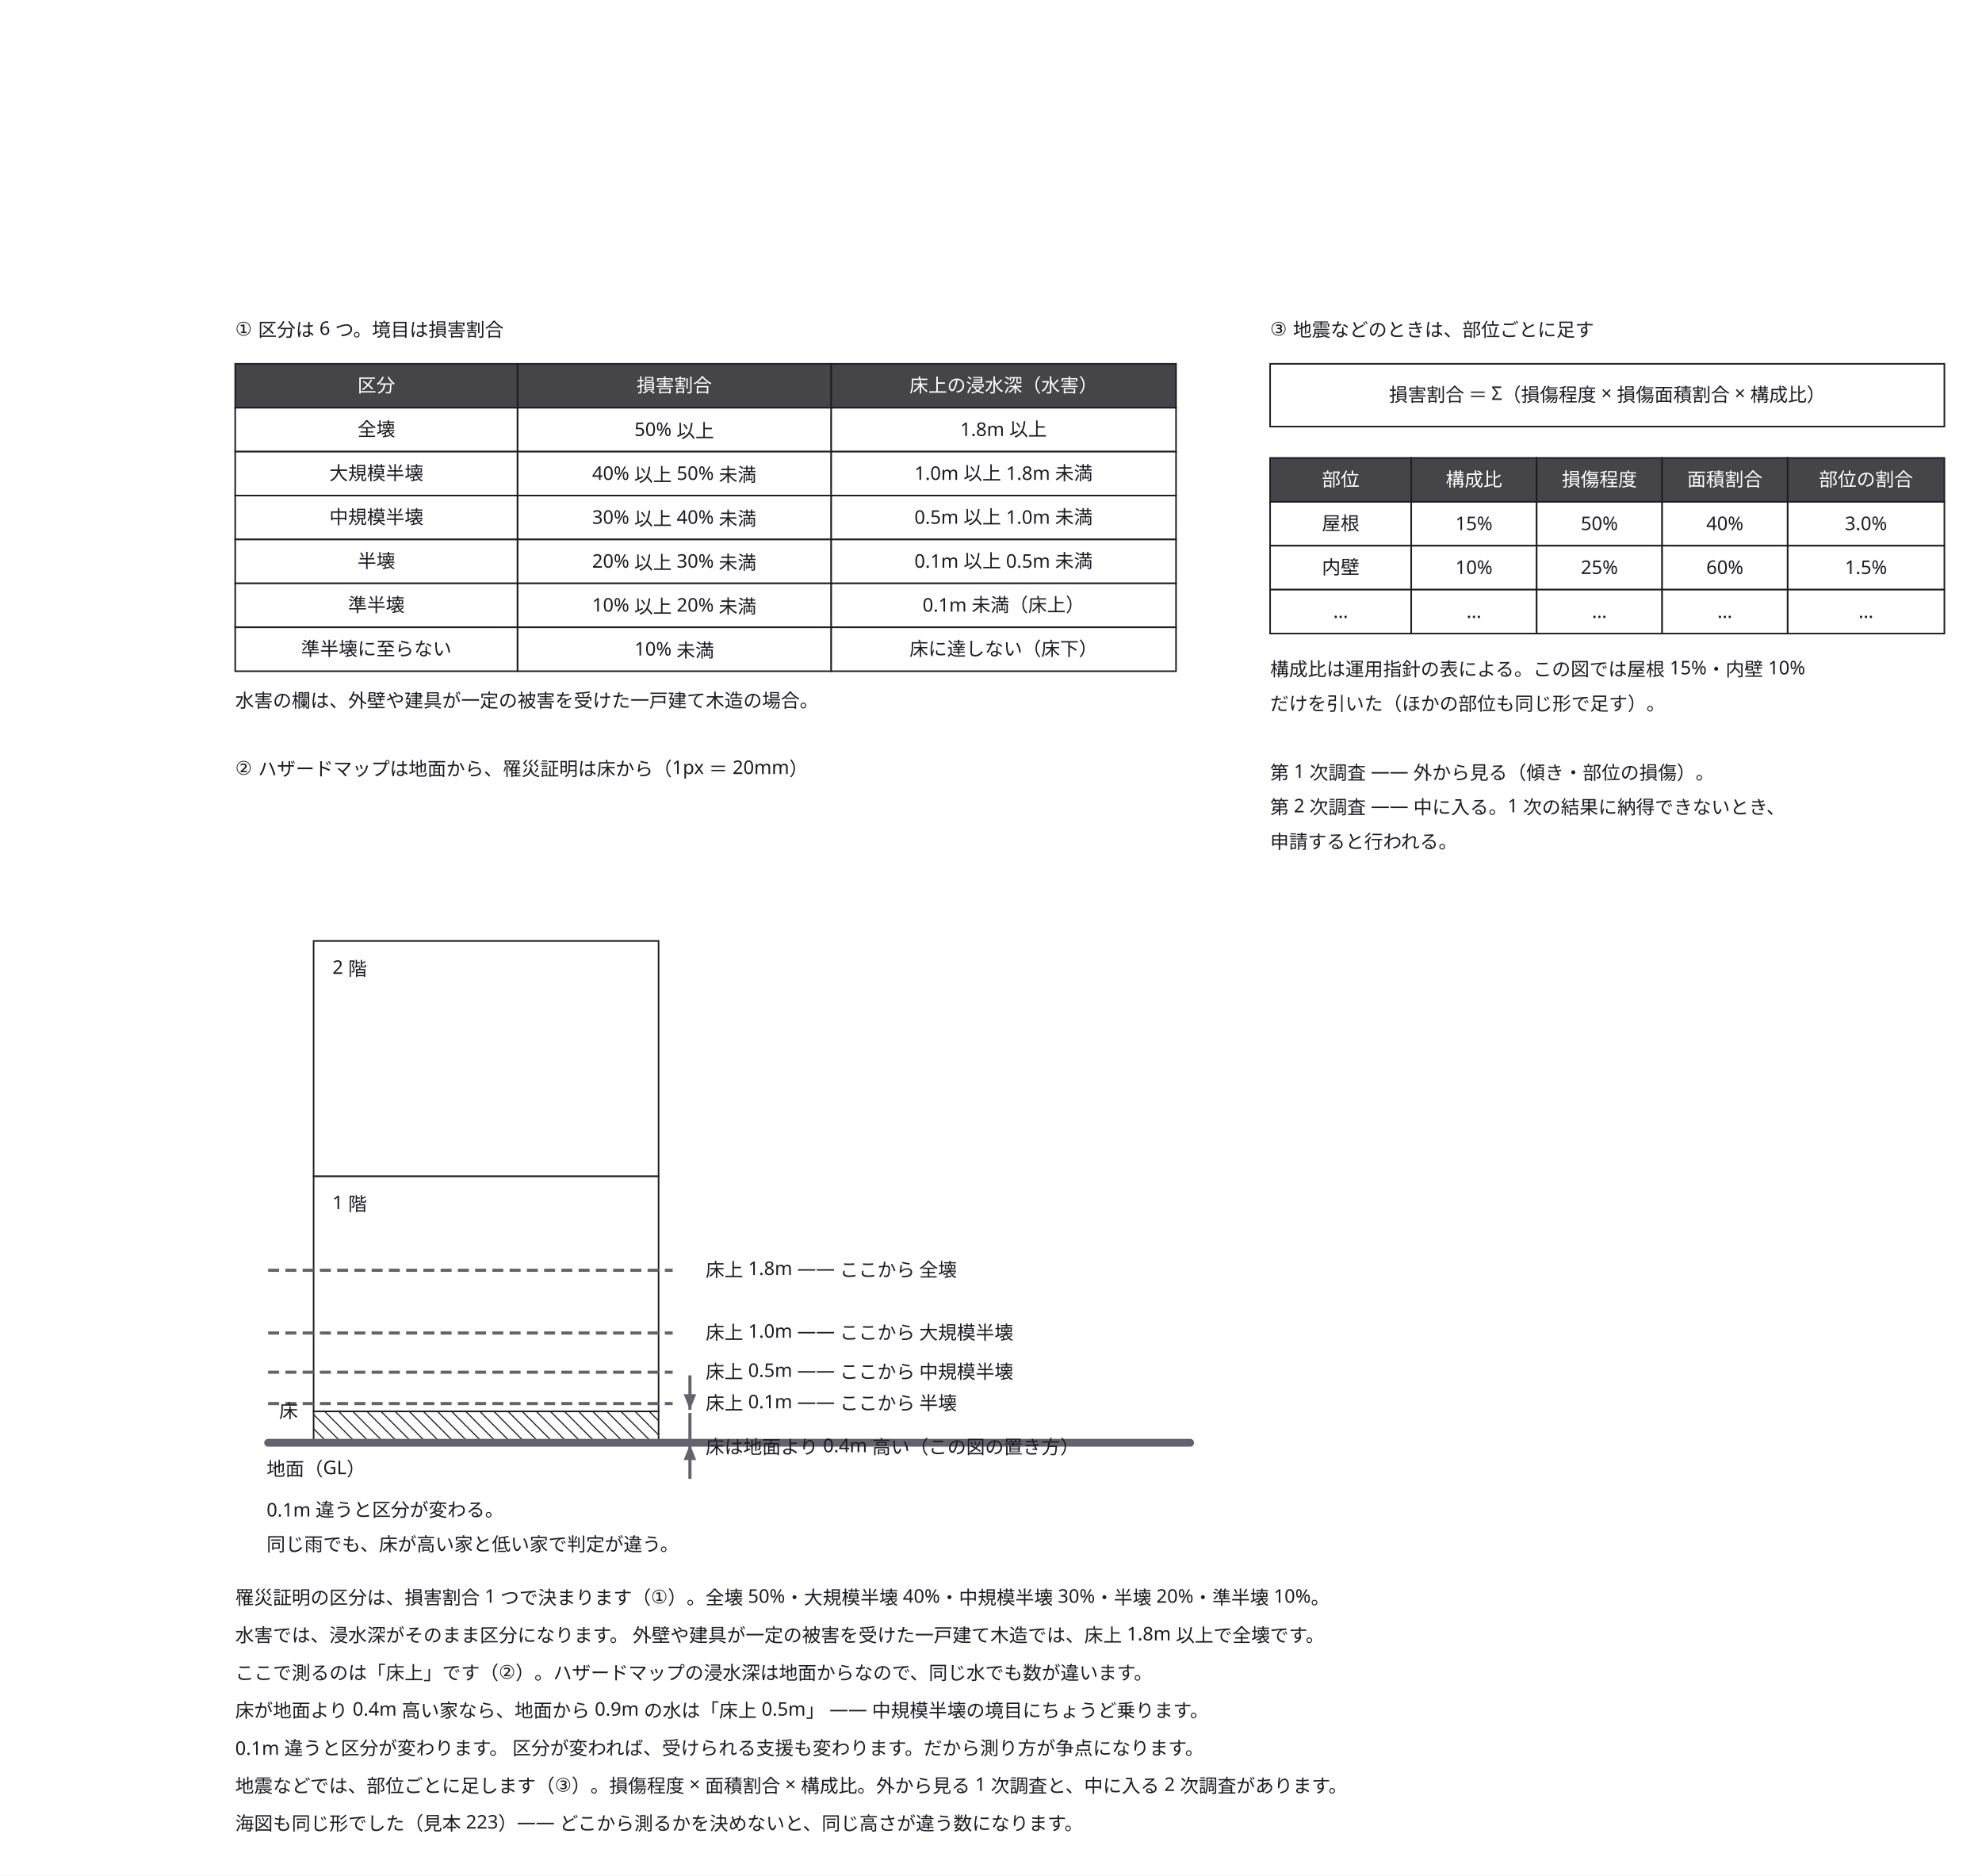
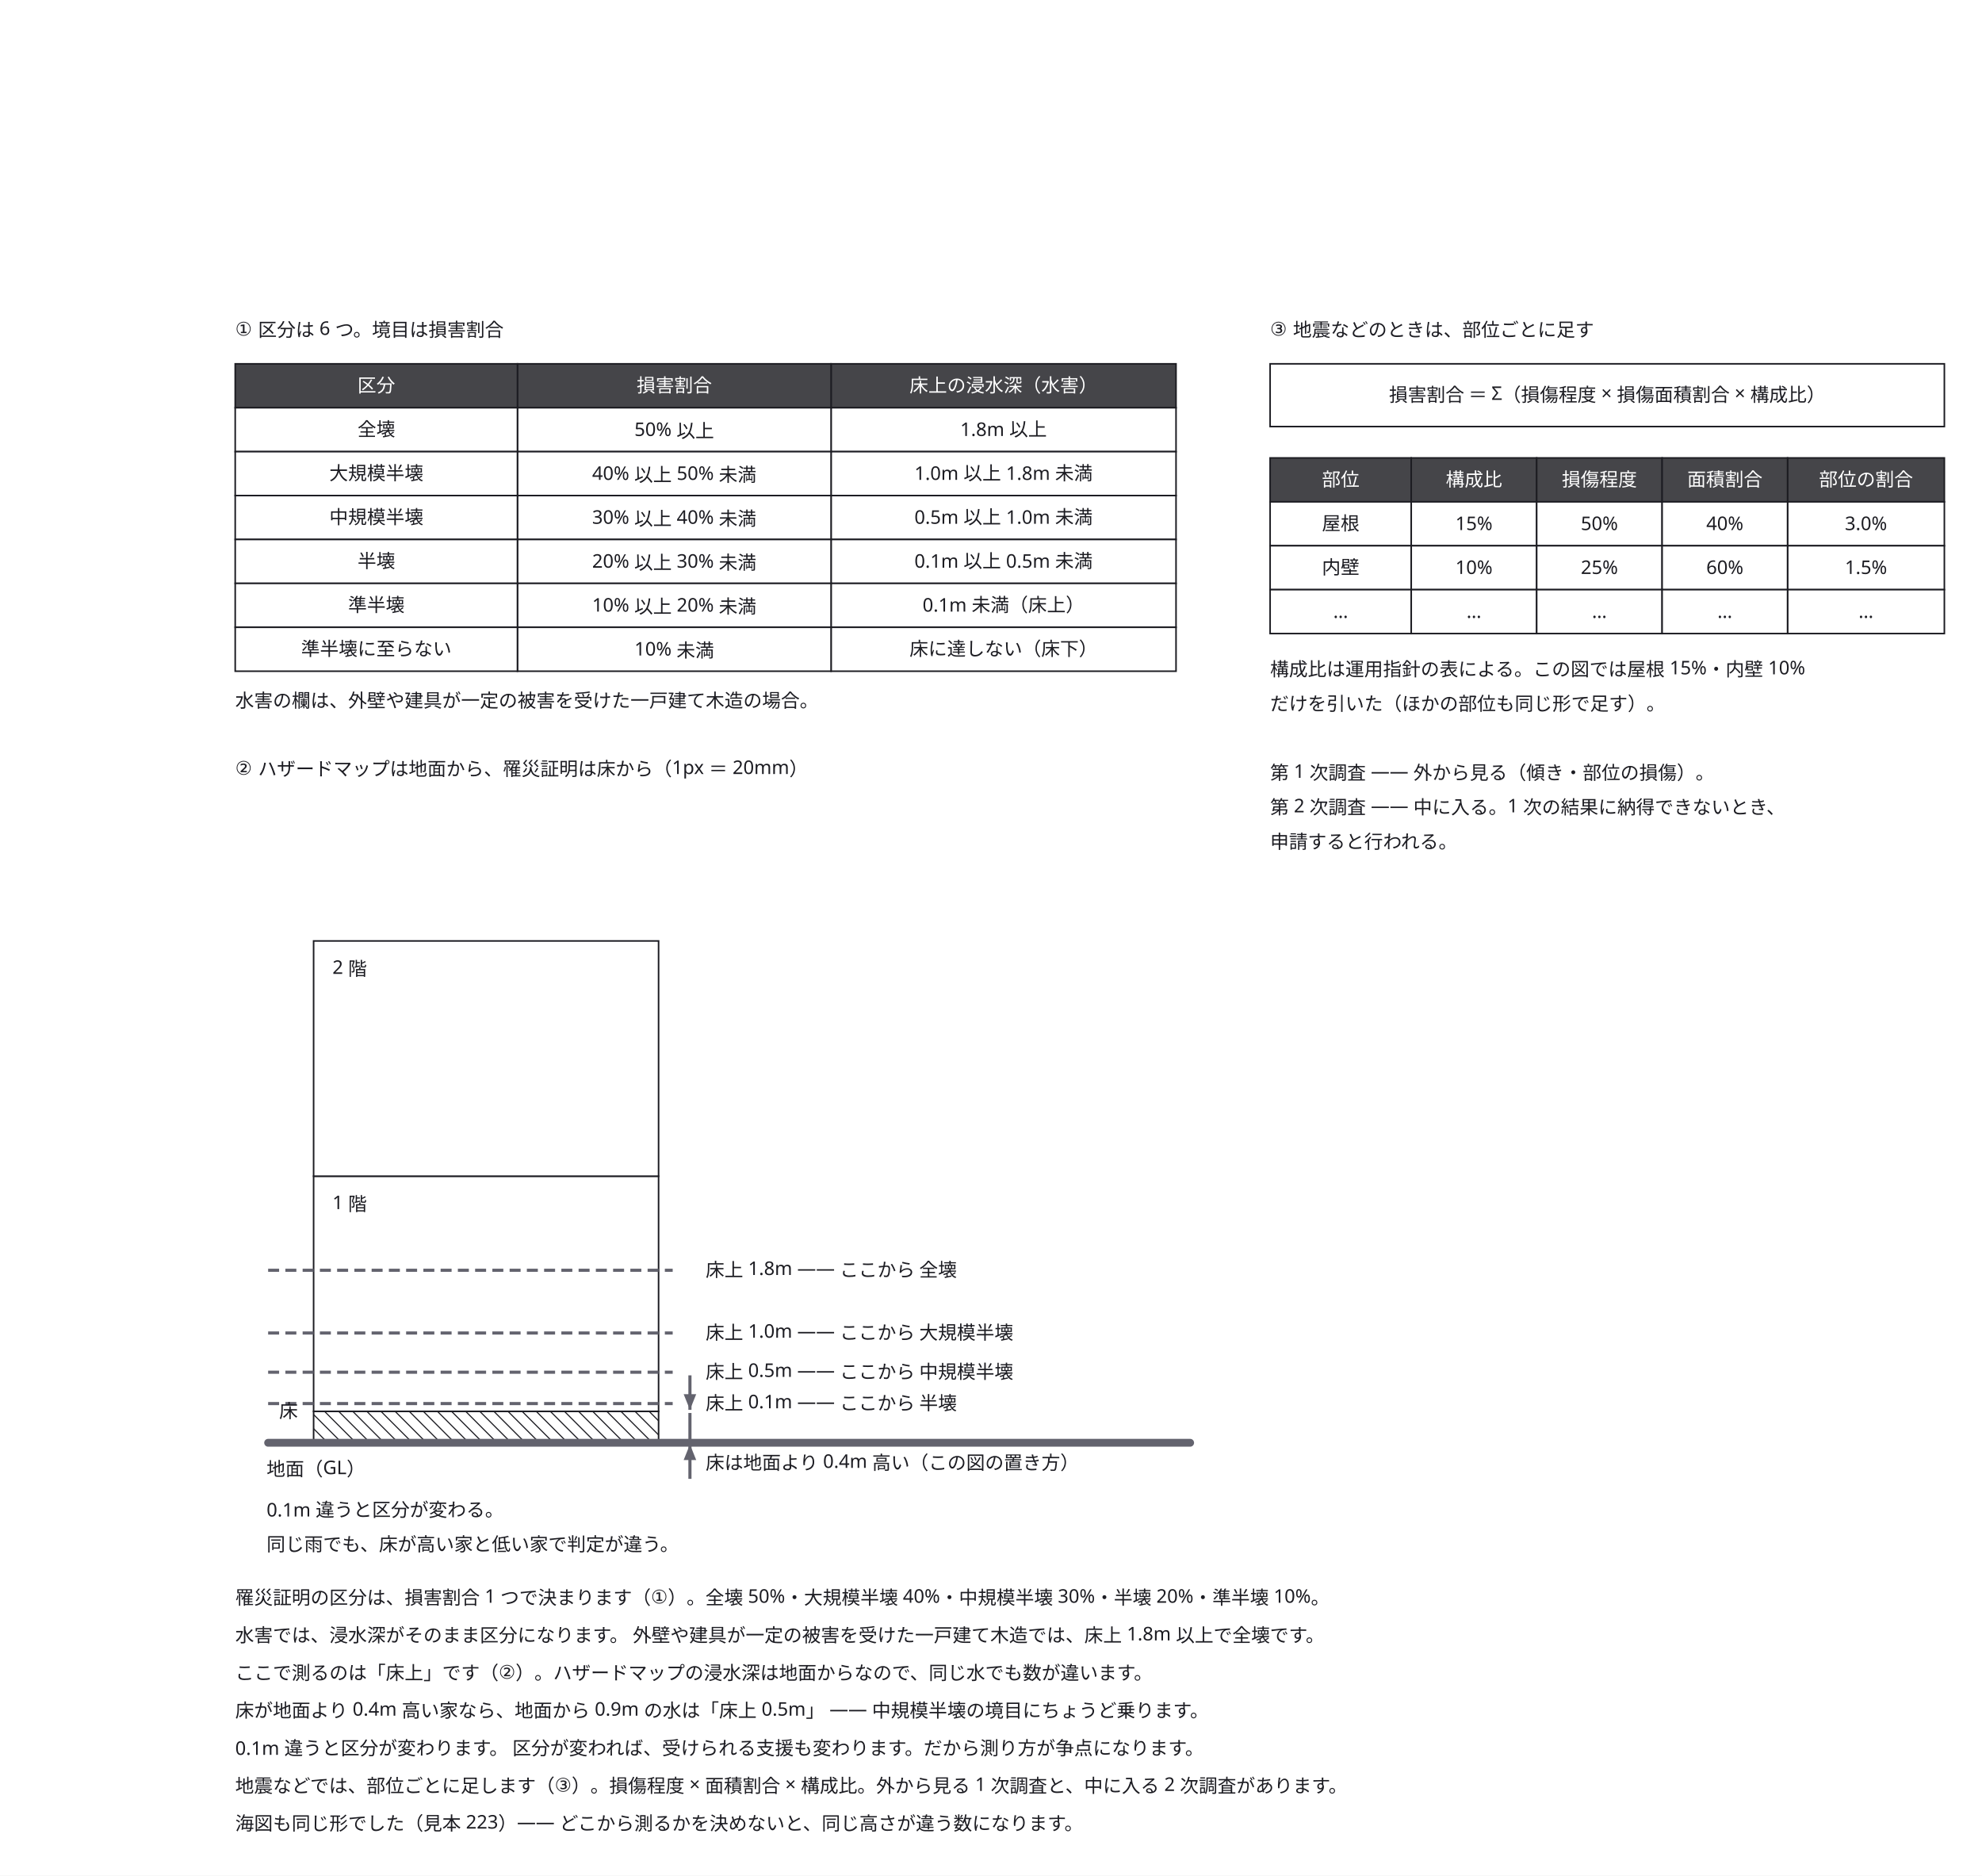
<svg xmlns="http://www.w3.org/2000/svg" width="1264" height="1196" viewBox="0 0 1264 1196">
  <defs>
    <marker id="arrow" viewBox="0 0 10 10" refX="9" refY="5" markerWidth="6" markerHeight="6" orient="auto">
      <path d="M 0 0 L 10 5 L 0 10 z" fill="#63636e" />
    </marker>
  </defs>
  <rect data-paper="1" x="0" y="0" width="1264" height="1196" fill="#ffffff" />
  <g data-node="f1" data-pinned="false" data-shape="rect">
    <rect x="200" y="750" width="220" height="150" fill="#ffffff" stroke="#1c1c22" stroke-width="1" />
  </g>
  <g data-node="f2" data-pinned="false" data-shape="rect">
    <rect x="200" y="600" width="220" height="150" fill="#ffffff" stroke="#1c1c22" stroke-width="1" />
  </g>
  <g data-node="r1" data-pinned="false" data-shape="rect" />
  <g data-node="r2" data-pinned="false" data-shape="rect" />
  <g data-node="r3" data-pinned="false" data-shape="rect" />
  <g data-node="r4" data-pinned="false" data-shape="rect" />
  <g data-node="r5" data-pinned="false" data-shape="rect" />
  <g data-node="r6" data-pinned="false" data-shape="rect" />
  <g data-node="r7" data-pinned="false" data-shape="rect" />
  <g data-node="f" data-pinned="false" data-shape="rect">
    <rect x="810" y="232" width="430" height="40" fill="#ffffff" stroke="#1c1c22" stroke-width="1" />
  </g>
  <g data-node="t1" data-pinned="false" data-shape="rect" />
  <g data-node="t2" data-pinned="false" data-shape="rect" />
  <g data-node="a_n" data-pinned="false" data-shape="rect" />
  <g data-node="l_n" data-pinned="false" data-shape="rect" />
  <g data-node="l_n2" data-pinned="false" data-shape="rect" />
  <g data-node="t3" data-pinned="false" data-shape="rect" />
  <g data-node="c1" data-pinned="false" data-shape="rect" />
  <g data-node="c2" data-pinned="false" data-shape="rect" />
  <g data-node="c4" data-pinned="false" data-shape="rect" />
  <g data-node="c5" data-pinned="false" data-shape="rect" />
  <g data-node="c6" data-pinned="false" data-shape="rect" />
  <g data-node="a0_2" data-pinned="false" data-shape="rect">
    <rect x="530" y="232" width="220" height="28" fill="#ffffff" stroke="#1c1c22" stroke-width="1" />
    <rect x="530" y="232" width="220" height="28" fill="#1c1c22" fill-opacity="0.82" />
  </g>
  <g data-node="a1_2" data-pinned="false" data-shape="rect">
    <rect x="530" y="260" width="220" height="28" fill="#ffffff" stroke="#1c1c22" stroke-width="1" />
  </g>
  <g data-node="a2_2" data-pinned="false" data-shape="rect">
    <rect x="530" y="288" width="220" height="28" fill="#ffffff" stroke="#1c1c22" stroke-width="1" />
  </g>
  <g data-node="a3_2" data-pinned="false" data-shape="rect">
    <rect x="530" y="316" width="220" height="28" fill="#ffffff" stroke="#1c1c22" stroke-width="1" />
  </g>
  <g data-node="a4_2" data-pinned="false" data-shape="rect">
    <rect x="530" y="344" width="220" height="28" fill="#ffffff" stroke="#1c1c22" stroke-width="1" />
  </g>
  <g data-node="a5_2" data-pinned="false" data-shape="rect">
    <rect x="530" y="372" width="220" height="28" fill="#ffffff" stroke="#1c1c22" stroke-width="1" />
  </g>
  <g data-node="a6_2" data-pinned="false" data-shape="rect">
    <rect x="530" y="400" width="220" height="28" fill="#ffffff" stroke="#1c1c22" stroke-width="1" />
  </g>
  <g data-node="kiso_n" data-pinned="false" data-shape="rect" />
  <g data-node="l1.8" data-pinned="false" data-shape="rect" />
  <g data-node="l1" data-pinned="false" data-shape="rect" />
  <g data-node="l0.5" data-pinned="false" data-shape="rect" />
  <g data-node="l0.1" data-pinned="false" data-shape="rect" />
  <g data-node="a0_1" data-pinned="false" data-shape="rect">
    <rect x="330" y="232" width="200" height="28" fill="#ffffff" stroke="#1c1c22" stroke-width="1" />
    <rect x="330" y="232" width="200" height="28" fill="#1c1c22" fill-opacity="0.82" />
  </g>
  <g data-node="a1_1" data-pinned="false" data-shape="rect">
    <rect x="330" y="260" width="200" height="28" fill="#ffffff" stroke="#1c1c22" stroke-width="1" />
  </g>
  <g data-node="a2_1" data-pinned="false" data-shape="rect">
    <rect x="330" y="288" width="200" height="28" fill="#ffffff" stroke="#1c1c22" stroke-width="1" />
  </g>
  <g data-node="a3_1" data-pinned="false" data-shape="rect">
    <rect x="330" y="316" width="200" height="28" fill="#ffffff" stroke="#1c1c22" stroke-width="1" />
  </g>
  <g data-node="a4_1" data-pinned="false" data-shape="rect">
    <rect x="330" y="344" width="200" height="28" fill="#ffffff" stroke="#1c1c22" stroke-width="1" />
  </g>
  <g data-node="a5_1" data-pinned="false" data-shape="rect">
    <rect x="330" y="372" width="200" height="28" fill="#ffffff" stroke="#1c1c22" stroke-width="1" />
  </g>
  <g data-node="a6_1" data-pinned="false" data-shape="rect">
    <rect x="330" y="400" width="200" height="28" fill="#ffffff" stroke="#1c1c22" stroke-width="1" />
  </g>
  <g data-node="a0_0" data-pinned="false" data-shape="rect">
    <rect x="150" y="232" width="180" height="28" fill="#ffffff" stroke="#1c1c22" stroke-width="1" />
    <rect x="150" y="232" width="180" height="28" fill="#1c1c22" fill-opacity="0.82" />
  </g>
  <g data-node="a1_0" data-pinned="false" data-shape="rect">
    <rect x="150" y="260" width="180" height="28" fill="#ffffff" stroke="#1c1c22" stroke-width="1" />
  </g>
  <g data-node="a2_0" data-pinned="false" data-shape="rect">
    <rect x="150" y="288" width="180" height="28" fill="#ffffff" stroke="#1c1c22" stroke-width="1" />
  </g>
  <g data-node="a3_0" data-pinned="false" data-shape="rect">
    <rect x="150" y="316" width="180" height="28" fill="#ffffff" stroke="#1c1c22" stroke-width="1" />
  </g>
  <g data-node="a4_0" data-pinned="false" data-shape="rect">
    <rect x="150" y="344" width="180" height="28" fill="#ffffff" stroke="#1c1c22" stroke-width="1" />
  </g>
  <g data-node="a5_0" data-pinned="false" data-shape="rect">
    <rect x="150" y="372" width="180" height="28" fill="#ffffff" stroke="#1c1c22" stroke-width="1" />
  </g>
  <g data-node="a6_0" data-pinned="false" data-shape="rect">
    <rect x="150" y="400" width="180" height="28" fill="#ffffff" stroke="#1c1c22" stroke-width="1" />
  </g>
  <g data-node="kiso" data-pinned="false" data-shape="rect">
    <rect x="200" y="900" width="220" height="20" fill="#ffffff" stroke="#1c1c22" stroke-width="1" />
    <line x1="420" y1="906" x2="414" y2="900" stroke="#1c1c22" stroke-width="0.7" />
    <line x1="420" y1="915" x2="405" y2="900" stroke="#1c1c22" stroke-width="0.7" />
    <line x1="396" y1="900" x2="416" y2="920" stroke="#1c1c22" stroke-width="0.7" />
    <line x1="387" y1="900" x2="407" y2="920" stroke="#1c1c22" stroke-width="0.7" />
    <line x1="378" y1="900" x2="398" y2="920" stroke="#1c1c22" stroke-width="0.7" />
    <line x1="369" y1="900" x2="389" y2="920" stroke="#1c1c22" stroke-width="0.7" />
    <line x1="360" y1="900" x2="380" y2="920" stroke="#1c1c22" stroke-width="0.7" />
    <line x1="351" y1="900" x2="371" y2="920" stroke="#1c1c22" stroke-width="0.7" />
    <line x1="342" y1="900" x2="362" y2="920" stroke="#1c1c22" stroke-width="0.7" />
    <line x1="333" y1="900" x2="353" y2="920" stroke="#1c1c22" stroke-width="0.7" />
    <line x1="324" y1="900" x2="344" y2="920" stroke="#1c1c22" stroke-width="0.7" />
    <line x1="315" y1="900" x2="335" y2="920" stroke="#1c1c22" stroke-width="0.7" />
    <line x1="306" y1="900" x2="326" y2="920" stroke="#1c1c22" stroke-width="0.7" />
    <line x1="297" y1="900" x2="317" y2="920" stroke="#1c1c22" stroke-width="0.7" />
    <line x1="288" y1="900" x2="308" y2="920" stroke="#1c1c22" stroke-width="0.7" />
    <line x1="279" y1="900" x2="299" y2="920" stroke="#1c1c22" stroke-width="0.7" />
    <line x1="270" y1="900" x2="290" y2="920" stroke="#1c1c22" stroke-width="0.7" />
    <line x1="261" y1="900" x2="281" y2="920" stroke="#1c1c22" stroke-width="0.7" />
    <line x1="252" y1="900" x2="272" y2="920" stroke="#1c1c22" stroke-width="0.7" />
    <line x1="243" y1="900" x2="263" y2="920" stroke="#1c1c22" stroke-width="0.7" />
    <line x1="234" y1="900" x2="254" y2="920" stroke="#1c1c22" stroke-width="0.7" />
    <line x1="225" y1="900" x2="245" y2="920" stroke="#1c1c22" stroke-width="0.7" />
    <line x1="216" y1="900" x2="236" y2="920" stroke="#1c1c22" stroke-width="0.7" />
    <line x1="207" y1="900" x2="227" y2="920" stroke="#1c1c22" stroke-width="0.7" />
    <line x1="200" y1="902" x2="218" y2="920" stroke="#1c1c22" stroke-width="0.7" />
    <line x1="200" y1="911" x2="209" y2="920" stroke="#1c1c22" stroke-width="0.7" />
  </g>
  <g data-node="b0_4" data-pinned="false" data-shape="rect">
    <rect x="1140" y="292" width="100" height="28" fill="#ffffff" stroke="#1c1c22" stroke-width="1" />
    <rect x="1140" y="292" width="100" height="28" fill="#1c1c22" fill-opacity="0.82" />
  </g>
  <g data-node="b1_4" data-pinned="false" data-shape="rect">
    <rect x="1140" y="320" width="100" height="28" fill="#ffffff" stroke="#1c1c22" stroke-width="1" />
  </g>
  <g data-node="b2_4" data-pinned="false" data-shape="rect">
    <rect x="1140" y="348" width="100" height="28" fill="#ffffff" stroke="#1c1c22" stroke-width="1" />
  </g>
  <g data-node="b3_4" data-pinned="false" data-shape="rect">
    <rect x="1140" y="376" width="100" height="28" fill="#ffffff" stroke="#1c1c22" stroke-width="1" />
  </g>
  <g data-node="gl_n" data-pinned="false" data-shape="rect" />
  <g data-node="b0_0" data-pinned="false" data-shape="rect">
    <rect x="810" y="292" width="90" height="28" fill="#ffffff" stroke="#1c1c22" stroke-width="1" />
    <rect x="810" y="292" width="90" height="28" fill="#1c1c22" fill-opacity="0.82" />
  </g>
  <g data-node="b1_0" data-pinned="false" data-shape="rect">
    <rect x="810" y="320" width="90" height="28" fill="#ffffff" stroke="#1c1c22" stroke-width="1" />
  </g>
  <g data-node="b2_0" data-pinned="false" data-shape="rect">
    <rect x="810" y="348" width="90" height="28" fill="#ffffff" stroke="#1c1c22" stroke-width="1" />
  </g>
  <g data-node="b3_0" data-pinned="false" data-shape="rect">
    <rect x="810" y="376" width="90" height="28" fill="#ffffff" stroke="#1c1c22" stroke-width="1" />
  </g>
  <g data-node="b0_1" data-pinned="false" data-shape="rect">
    <rect x="900" y="292" width="80" height="28" fill="#ffffff" stroke="#1c1c22" stroke-width="1" />
    <rect x="900" y="292" width="80" height="28" fill="#1c1c22" fill-opacity="0.82" />
  </g>
  <g data-node="b0_2" data-pinned="false" data-shape="rect">
    <rect x="980" y="292" width="80" height="28" fill="#ffffff" stroke="#1c1c22" stroke-width="1" />
    <rect x="980" y="292" width="80" height="28" fill="#1c1c22" fill-opacity="0.82" />
  </g>
  <g data-node="b0_3" data-pinned="false" data-shape="rect">
    <rect x="1060" y="292" width="80" height="28" fill="#ffffff" stroke="#1c1c22" stroke-width="1" />
    <rect x="1060" y="292" width="80" height="28" fill="#1c1c22" fill-opacity="0.82" />
  </g>
  <g data-node="b1_1" data-pinned="false" data-shape="rect">
    <rect x="900" y="320" width="80" height="28" fill="#ffffff" stroke="#1c1c22" stroke-width="1" />
  </g>
  <g data-node="b1_2" data-pinned="false" data-shape="rect">
    <rect x="980" y="320" width="80" height="28" fill="#ffffff" stroke="#1c1c22" stroke-width="1" />
  </g>
  <g data-node="b1_3" data-pinned="false" data-shape="rect">
    <rect x="1060" y="320" width="80" height="28" fill="#ffffff" stroke="#1c1c22" stroke-width="1" />
  </g>
  <g data-node="b2_1" data-pinned="false" data-shape="rect">
    <rect x="900" y="348" width="80" height="28" fill="#ffffff" stroke="#1c1c22" stroke-width="1" />
  </g>
  <g data-node="b2_2" data-pinned="false" data-shape="rect">
    <rect x="980" y="348" width="80" height="28" fill="#ffffff" stroke="#1c1c22" stroke-width="1" />
  </g>
  <g data-node="b2_3" data-pinned="false" data-shape="rect">
    <rect x="1060" y="348" width="80" height="28" fill="#ffffff" stroke="#1c1c22" stroke-width="1" />
  </g>
  <g data-node="b3_1" data-pinned="false" data-shape="rect">
    <rect x="900" y="376" width="80" height="28" fill="#ffffff" stroke="#1c1c22" stroke-width="1" />
  </g>
  <g data-node="b3_2" data-pinned="false" data-shape="rect">
    <rect x="980" y="376" width="80" height="28" fill="#ffffff" stroke="#1c1c22" stroke-width="1" />
  </g>
  <g data-node="b3_3" data-pinned="false" data-shape="rect">
    <rect x="1060" y="376" width="80" height="28" fill="#ffffff" stroke="#1c1c22" stroke-width="1" />
  </g>
  <g data-node="yuka_n" data-pinned="false" data-shape="rect" />
  <g data-node="f1_n" data-pinned="false" data-shape="rect" />
  <g data-node="f2_n" data-pinned="false" data-shape="rect" />
  <g data-node="dim_p2" data-pinned="false" data-shape="rect" />
  <g data-node="dim_p3" data-pinned="false" data-shape="rect" />
  <g data-node="p0" data-pinned="false" data-shape="rect" />
  <g data-node="p1" data-pinned="false" data-shape="rect" />
  <g data-node="p2" data-pinned="false" data-shape="rect" />
  <g data-node="p3" data-pinned="false" data-shape="rect" />
  <g data-node="p4" data-pinned="false" data-shape="rect" />
  <g data-node="p5" data-pinned="false" data-shape="rect" />
  <g data-node="p6" data-pinned="false" data-shape="rect" />
  <g data-node="p7" data-pinned="false" data-shape="rect" />
  <g data-node="p8" data-pinned="false" data-shape="rect" />
  <g data-node="p9" data-pinned="false" data-shape="rect" />
  <g data-node="p10" data-pinned="false" data-shape="rect" />
  <g data-node="p11" data-pinned="false" data-shape="rect" />
  <g data-edge="p0&gt;p1" data-pinned="false">
    <path d="M 171 920 L 759 920" fill="none" stroke="#63636e" stroke-width="5" stroke-linejoin="round" stroke-linecap="round" />
  </g>
  <g data-edge="p2&gt;p3" data-pinned="false">
    <path d="M 440 901 L 440 919" fill="none" stroke="#63636e" stroke-width="2" />
  </g>
  <g data-edge="dim_p2&gt;p2" data-pinned="false">
    <path d="M 440 877 L 440 899" fill="none" stroke="#63636e" stroke-width="2" />
    <path d="M 440 899 L 444 889 L 436 889 Z" fill="#63636e" stroke="none" />
  </g>
  <g data-edge="dim_p3&gt;p3" data-pinned="false">
    <path d="M 440 943 L 440 921" fill="none" stroke="#63636e" stroke-width="2" />
    <path d="M 440 921 L 436 931 L 444 931 Z" fill="#63636e" stroke="none" />
  </g>
  <g data-edge="p4&gt;p5" data-pinned="false">
    <path d="M 171 810 L 429 810" fill="none" stroke="#63636e" stroke-width="2" stroke-dasharray="7 4" />
  </g>
  <g data-edge="p6&gt;p7" data-pinned="false">
    <path d="M 171 850 L 429 850" fill="none" stroke="#63636e" stroke-width="2" stroke-dasharray="7 4" />
  </g>
  <g data-edge="p8&gt;p9" data-pinned="false">
    <path d="M 171 875 L 429 875" fill="none" stroke="#63636e" stroke-width="2" stroke-dasharray="7 4" />
  </g>
  <g data-edge="p10&gt;p11" data-pinned="false">
    <path d="M 171 895 L 429 895" fill="none" stroke="#63636e" stroke-width="2" stroke-dasharray="7 4" />
  </g>
  <g data-name="r1">
    <text x="150" y="1023" text-anchor="start" font-family="sans-serif" font-size="12" fill="#1c1c22">罹災証明の区分は、損害割合 1 つで決まります（①）。全壊 50%・大規模半壊 40%・中規模半壊 30%・半壊 20%・準半壊 10%。</text>
  </g>
  <g data-name="r2">
    <text x="150" y="1047" text-anchor="start" font-family="sans-serif" font-size="12" fill="#1c1c22">水害では、浸水深がそのまま区分になります。 外壁や建具が一定の被害を受けた一戸建て木造では、床上 1.8m 以上で全壊です。</text>
  </g>
  <g data-name="r3">
    <text x="150" y="1071" text-anchor="start" font-family="sans-serif" font-size="12" fill="#1c1c22">ここで測るのは「床上」です（②）。ハザードマップの浸水深は地面からなので、同じ水でも数が違います。</text>
  </g>
  <g data-name="r4">
    <text x="150" y="1095" text-anchor="start" font-family="sans-serif" font-size="12" fill="#1c1c22">床が地面より 0.4m 高い家なら、地面から 0.9m の水は「床上 0.5m」 —— 中規模半壊の境目にちょうど乗ります。</text>
  </g>
  <g data-name="r5">
    <text x="150" y="1119" text-anchor="start" font-family="sans-serif" font-size="12" fill="#1c1c22">0.1m 違うと区分が変わります。 区分が変われば、受けられる支援も変わります。だから測り方が争点になります。</text>
  </g>
  <g data-name="r6">
    <text x="150" y="1143" text-anchor="start" font-family="sans-serif" font-size="12" fill="#1c1c22">地震などでは、部位ごとに足します（③）。損傷程度 × 面積割合 × 構成比。外から見る 1 次調査と、中に入る 2 次調査があります。</text>
  </g>
  <g data-name="r7">
    <text x="150" y="1167" text-anchor="start" font-family="sans-serif" font-size="12" fill="#1c1c22">海図も同じ形でした（見本 223）—— どこから測るかを決めないと、同じ高さが違う数になります。</text>
  </g>
  <g data-name="f">
    <text x="1025" y="256" text-anchor="middle" font-family="sans-serif" font-size="12" fill="#1c1c22">損害割合 ＝ Σ（損傷程度 × 損傷面積割合 × 構成比）</text>
  </g>
  <g data-name="t1">
    <text x="150" y="214" text-anchor="start" font-family="sans-serif" font-size="12" fill="#1c1c22">① 区分は 6 つ。境目は損害割合</text>
  </g>
  <g data-name="t2">
    <text x="150" y="494" text-anchor="start" font-family="sans-serif" font-size="12" fill="#1c1c22">② ハザードマップは地面から、罹災証明は床から（1px ＝ 20mm）</text>
  </g>
  <g data-name="a_n">
    <text x="150" y="451" text-anchor="start" font-family="sans-serif" font-size="12" fill="#1c1c22">水害の欄は、外壁や建具が一定の被害を受けた一戸建て木造の場合。</text>
  </g>
  <g data-name="l_n">
    <text x="170" y="967" text-anchor="start" font-family="sans-serif" font-size="12" fill="#1c1c22">0.1m 違うと区分が変わる。</text>
  </g>
  <g data-name="l_n2">
    <text x="170" y="989" text-anchor="start" font-family="sans-serif" font-size="12" fill="#1c1c22">同じ雨でも、床が高い家と低い家で判定が違う。</text>
  </g>
  <g data-name="t3">
    <text x="810" y="214" text-anchor="start" font-family="sans-serif" font-size="12" fill="#1c1c22">③ 地震などのときは、部位ごとに足す</text>
  </g>
  <g data-name="c1">
    <text x="810" y="431" text-anchor="start" font-family="sans-serif" font-size="12" fill="#1c1c22">構成比は運用指針の表による。この図では屋根 15%・内壁 10%</text>
  </g>
  <g data-name="c2">
    <text x="810" y="453" text-anchor="start" font-family="sans-serif" font-size="12" fill="#1c1c22">だけを引いた（ほかの部位も同じ形で足す）。</text>
  </g>
  <g data-name="c4">
    <text x="810" y="497" text-anchor="start" font-family="sans-serif" font-size="12" fill="#1c1c22">第 1 次調査 —— 外から見る（傾き・部位の損傷）。</text>
  </g>
  <g data-name="c5">
    <text x="810" y="519" text-anchor="start" font-family="sans-serif" font-size="12" fill="#1c1c22">第 2 次調査 —— 中に入る。1 次の結果に納得できないとき、</text>
  </g>
  <g data-name="c6">
    <text x="810" y="541" text-anchor="start" font-family="sans-serif" font-size="12" fill="#1c1c22">申請すると行われる。</text>
  </g>
  <g data-name="a0_2">
    <text x="640" y="250" text-anchor="middle" font-family="sans-serif" font-size="12" fill="#ffffff">床上の浸水深（水害）</text>
  </g>
  <g data-name="a1_2">
    <text x="640" y="278" text-anchor="middle" font-family="sans-serif" font-size="12" fill="#1c1c22">1.8m 以上</text>
  </g>
  <g data-name="a2_2">
    <text x="640" y="306" text-anchor="middle" font-family="sans-serif" font-size="12" fill="#1c1c22">1.0m 以上 1.8m 未満</text>
  </g>
  <g data-name="a3_2">
    <text x="640" y="334" text-anchor="middle" font-family="sans-serif" font-size="12" fill="#1c1c22">0.5m 以上 1.0m 未満</text>
  </g>
  <g data-name="a4_2">
    <text x="640" y="362" text-anchor="middle" font-family="sans-serif" font-size="12" fill="#1c1c22">0.1m 以上 0.5m 未満</text>
  </g>
  <g data-name="a5_2">
    <text x="640" y="390" text-anchor="middle" font-family="sans-serif" font-size="12" fill="#1c1c22">0.1m 未満（床上）</text>
  </g>
  <g data-name="a6_2">
    <text x="640" y="418" text-anchor="middle" font-family="sans-serif" font-size="12" fill="#1c1c22">床に達しない（床下）</text>
  </g>
  <g data-name="kiso_n">
-     <text x="450" y="927" text-anchor="start" font-family="sans-serif" font-size="12" fill="#1c1c22">床は地面より 0.4m 高い（この図の置き方）</text>
+     <text x="450" y="937" text-anchor="start" font-family="sans-serif" font-size="12" fill="#1c1c22">床は地面より 0.4m 高い（この図の置き方）</text>
  </g>
  <g data-name="l1.8">
    <text x="450" y="814" text-anchor="start" font-family="sans-serif" font-size="12" fill="#1c1c22">床上 1.8m —— ここから 全壊</text>
  </g>
  <g data-name="l1">
    <text x="450" y="854" text-anchor="start" font-family="sans-serif" font-size="12" fill="#1c1c22">床上 1.0m —— ここから 大規模半壊</text>
  </g>
  <g data-name="l0.5">
    <text x="450" y="879" text-anchor="start" font-family="sans-serif" font-size="12" fill="#1c1c22">床上 0.5m —— ここから 中規模半壊</text>
  </g>
  <g data-name="l0.1">
    <text x="450" y="899" text-anchor="start" font-family="sans-serif" font-size="12" fill="#1c1c22">床上 0.1m —— ここから 半壊</text>
  </g>
  <g data-name="a0_1">
    <text x="430" y="250" text-anchor="middle" font-family="sans-serif" font-size="12" fill="#ffffff">損害割合</text>
  </g>
  <g data-name="a1_1">
    <text x="430" y="278" text-anchor="middle" font-family="sans-serif" font-size="12" fill="#1c1c22">50% 以上</text>
  </g>
  <g data-name="a2_1">
    <text x="430" y="306" text-anchor="middle" font-family="sans-serif" font-size="12" fill="#1c1c22">40% 以上 50% 未満</text>
  </g>
  <g data-name="a3_1">
    <text x="430" y="334" text-anchor="middle" font-family="sans-serif" font-size="12" fill="#1c1c22">30% 以上 40% 未満</text>
  </g>
  <g data-name="a4_1">
    <text x="430" y="362" text-anchor="middle" font-family="sans-serif" font-size="12" fill="#1c1c22">20% 以上 30% 未満</text>
  </g>
  <g data-name="a5_1">
    <text x="430" y="390" text-anchor="middle" font-family="sans-serif" font-size="12" fill="#1c1c22">10% 以上 20% 未満</text>
  </g>
  <g data-name="a6_1">
    <text x="430" y="418" text-anchor="middle" font-family="sans-serif" font-size="12" fill="#1c1c22">10% 未満</text>
  </g>
  <g data-name="a0_0">
    <text x="240" y="250" text-anchor="middle" font-family="sans-serif" font-size="12" fill="#ffffff">区分</text>
  </g>
  <g data-name="a1_0">
    <text x="240" y="278" text-anchor="middle" font-family="sans-serif" font-size="12" fill="#1c1c22">全壊</text>
  </g>
  <g data-name="a2_0">
    <text x="240" y="306" text-anchor="middle" font-family="sans-serif" font-size="12" fill="#1c1c22">大規模半壊</text>
  </g>
  <g data-name="a3_0">
    <text x="240" y="334" text-anchor="middle" font-family="sans-serif" font-size="12" fill="#1c1c22">中規模半壊</text>
  </g>
  <g data-name="a4_0">
    <text x="240" y="362" text-anchor="middle" font-family="sans-serif" font-size="12" fill="#1c1c22">半壊</text>
  </g>
  <g data-name="a5_0">
    <text x="240" y="390" text-anchor="middle" font-family="sans-serif" font-size="12" fill="#1c1c22">準半壊</text>
  </g>
  <g data-name="a6_0">
    <text x="240" y="418" text-anchor="middle" font-family="sans-serif" font-size="12" fill="#1c1c22">準半壊に至らない</text>
  </g>
  <g data-name="b0_4">
    <text x="1190" y="310" text-anchor="middle" font-family="sans-serif" font-size="12" fill="#ffffff">部位の割合</text>
  </g>
  <g data-name="b1_4">
    <text x="1190" y="338" text-anchor="middle" font-family="sans-serif" font-size="12" fill="#1c1c22">3.0%</text>
  </g>
  <g data-name="b2_4">
    <text x="1190" y="366" text-anchor="middle" font-family="sans-serif" font-size="12" fill="#1c1c22">1.5%</text>
  </g>
  <g data-name="b3_4">
    <text x="1190" y="394" text-anchor="middle" font-family="sans-serif" font-size="12" fill="#1c1c22">…</text>
  </g>
  <g data-name="gl_n">
    <text x="170" y="941" text-anchor="start" font-family="sans-serif" font-size="12" fill="#1c1c22">地面（GL）</text>
  </g>
  <g data-name="b0_0">
    <text x="855" y="310" text-anchor="middle" font-family="sans-serif" font-size="12" fill="#ffffff">部位</text>
  </g>
  <g data-name="b1_0">
    <text x="855" y="338" text-anchor="middle" font-family="sans-serif" font-size="12" fill="#1c1c22">屋根</text>
  </g>
  <g data-name="b2_0">
    <text x="855" y="366" text-anchor="middle" font-family="sans-serif" font-size="12" fill="#1c1c22">内壁</text>
  </g>
  <g data-name="b3_0">
    <text x="855" y="394" text-anchor="middle" font-family="sans-serif" font-size="12" fill="#1c1c22">…</text>
  </g>
  <g data-name="b0_1">
    <text x="940" y="310" text-anchor="middle" font-family="sans-serif" font-size="12" fill="#ffffff">構成比</text>
  </g>
  <g data-name="b0_2">
    <text x="1020" y="310" text-anchor="middle" font-family="sans-serif" font-size="12" fill="#ffffff">損傷程度</text>
  </g>
  <g data-name="b0_3">
    <text x="1100" y="310" text-anchor="middle" font-family="sans-serif" font-size="12" fill="#ffffff">面積割合</text>
  </g>
  <g data-name="b1_1">
    <text x="940" y="338" text-anchor="middle" font-family="sans-serif" font-size="12" fill="#1c1c22">15%</text>
  </g>
  <g data-name="b1_2">
    <text x="1020" y="338" text-anchor="middle" font-family="sans-serif" font-size="12" fill="#1c1c22">50%</text>
  </g>
  <g data-name="b1_3">
    <text x="1100" y="338" text-anchor="middle" font-family="sans-serif" font-size="12" fill="#1c1c22">40%</text>
  </g>
  <g data-name="b2_1">
    <text x="940" y="366" text-anchor="middle" font-family="sans-serif" font-size="12" fill="#1c1c22">10%</text>
  </g>
  <g data-name="b2_2">
    <text x="1020" y="366" text-anchor="middle" font-family="sans-serif" font-size="12" fill="#1c1c22">25%</text>
  </g>
  <g data-name="b2_3">
    <text x="1100" y="366" text-anchor="middle" font-family="sans-serif" font-size="12" fill="#1c1c22">60%</text>
  </g>
  <g data-name="b3_1">
    <text x="940" y="394" text-anchor="middle" font-family="sans-serif" font-size="12" fill="#1c1c22">…</text>
  </g>
  <g data-name="b3_2">
    <text x="1020" y="394" text-anchor="middle" font-family="sans-serif" font-size="12" fill="#1c1c22">…</text>
  </g>
  <g data-name="b3_3">
    <text x="1100" y="394" text-anchor="middle" font-family="sans-serif" font-size="12" fill="#1c1c22">…</text>
  </g>
  <g data-name="yuka_n">
    <text x="190" y="904" text-anchor="end" font-family="sans-serif" font-size="12" fill="#1c1c22">床</text>
  </g>
  <g data-name="f1_n">
    <text x="212" y="771" text-anchor="start" font-family="sans-serif" font-size="12" fill="#1c1c22">1 階</text>
  </g>
  <g data-name="f2_n">
    <text x="212" y="621" text-anchor="start" font-family="sans-serif" font-size="12" fill="#1c1c22">2 階</text>
  </g>
</svg>
